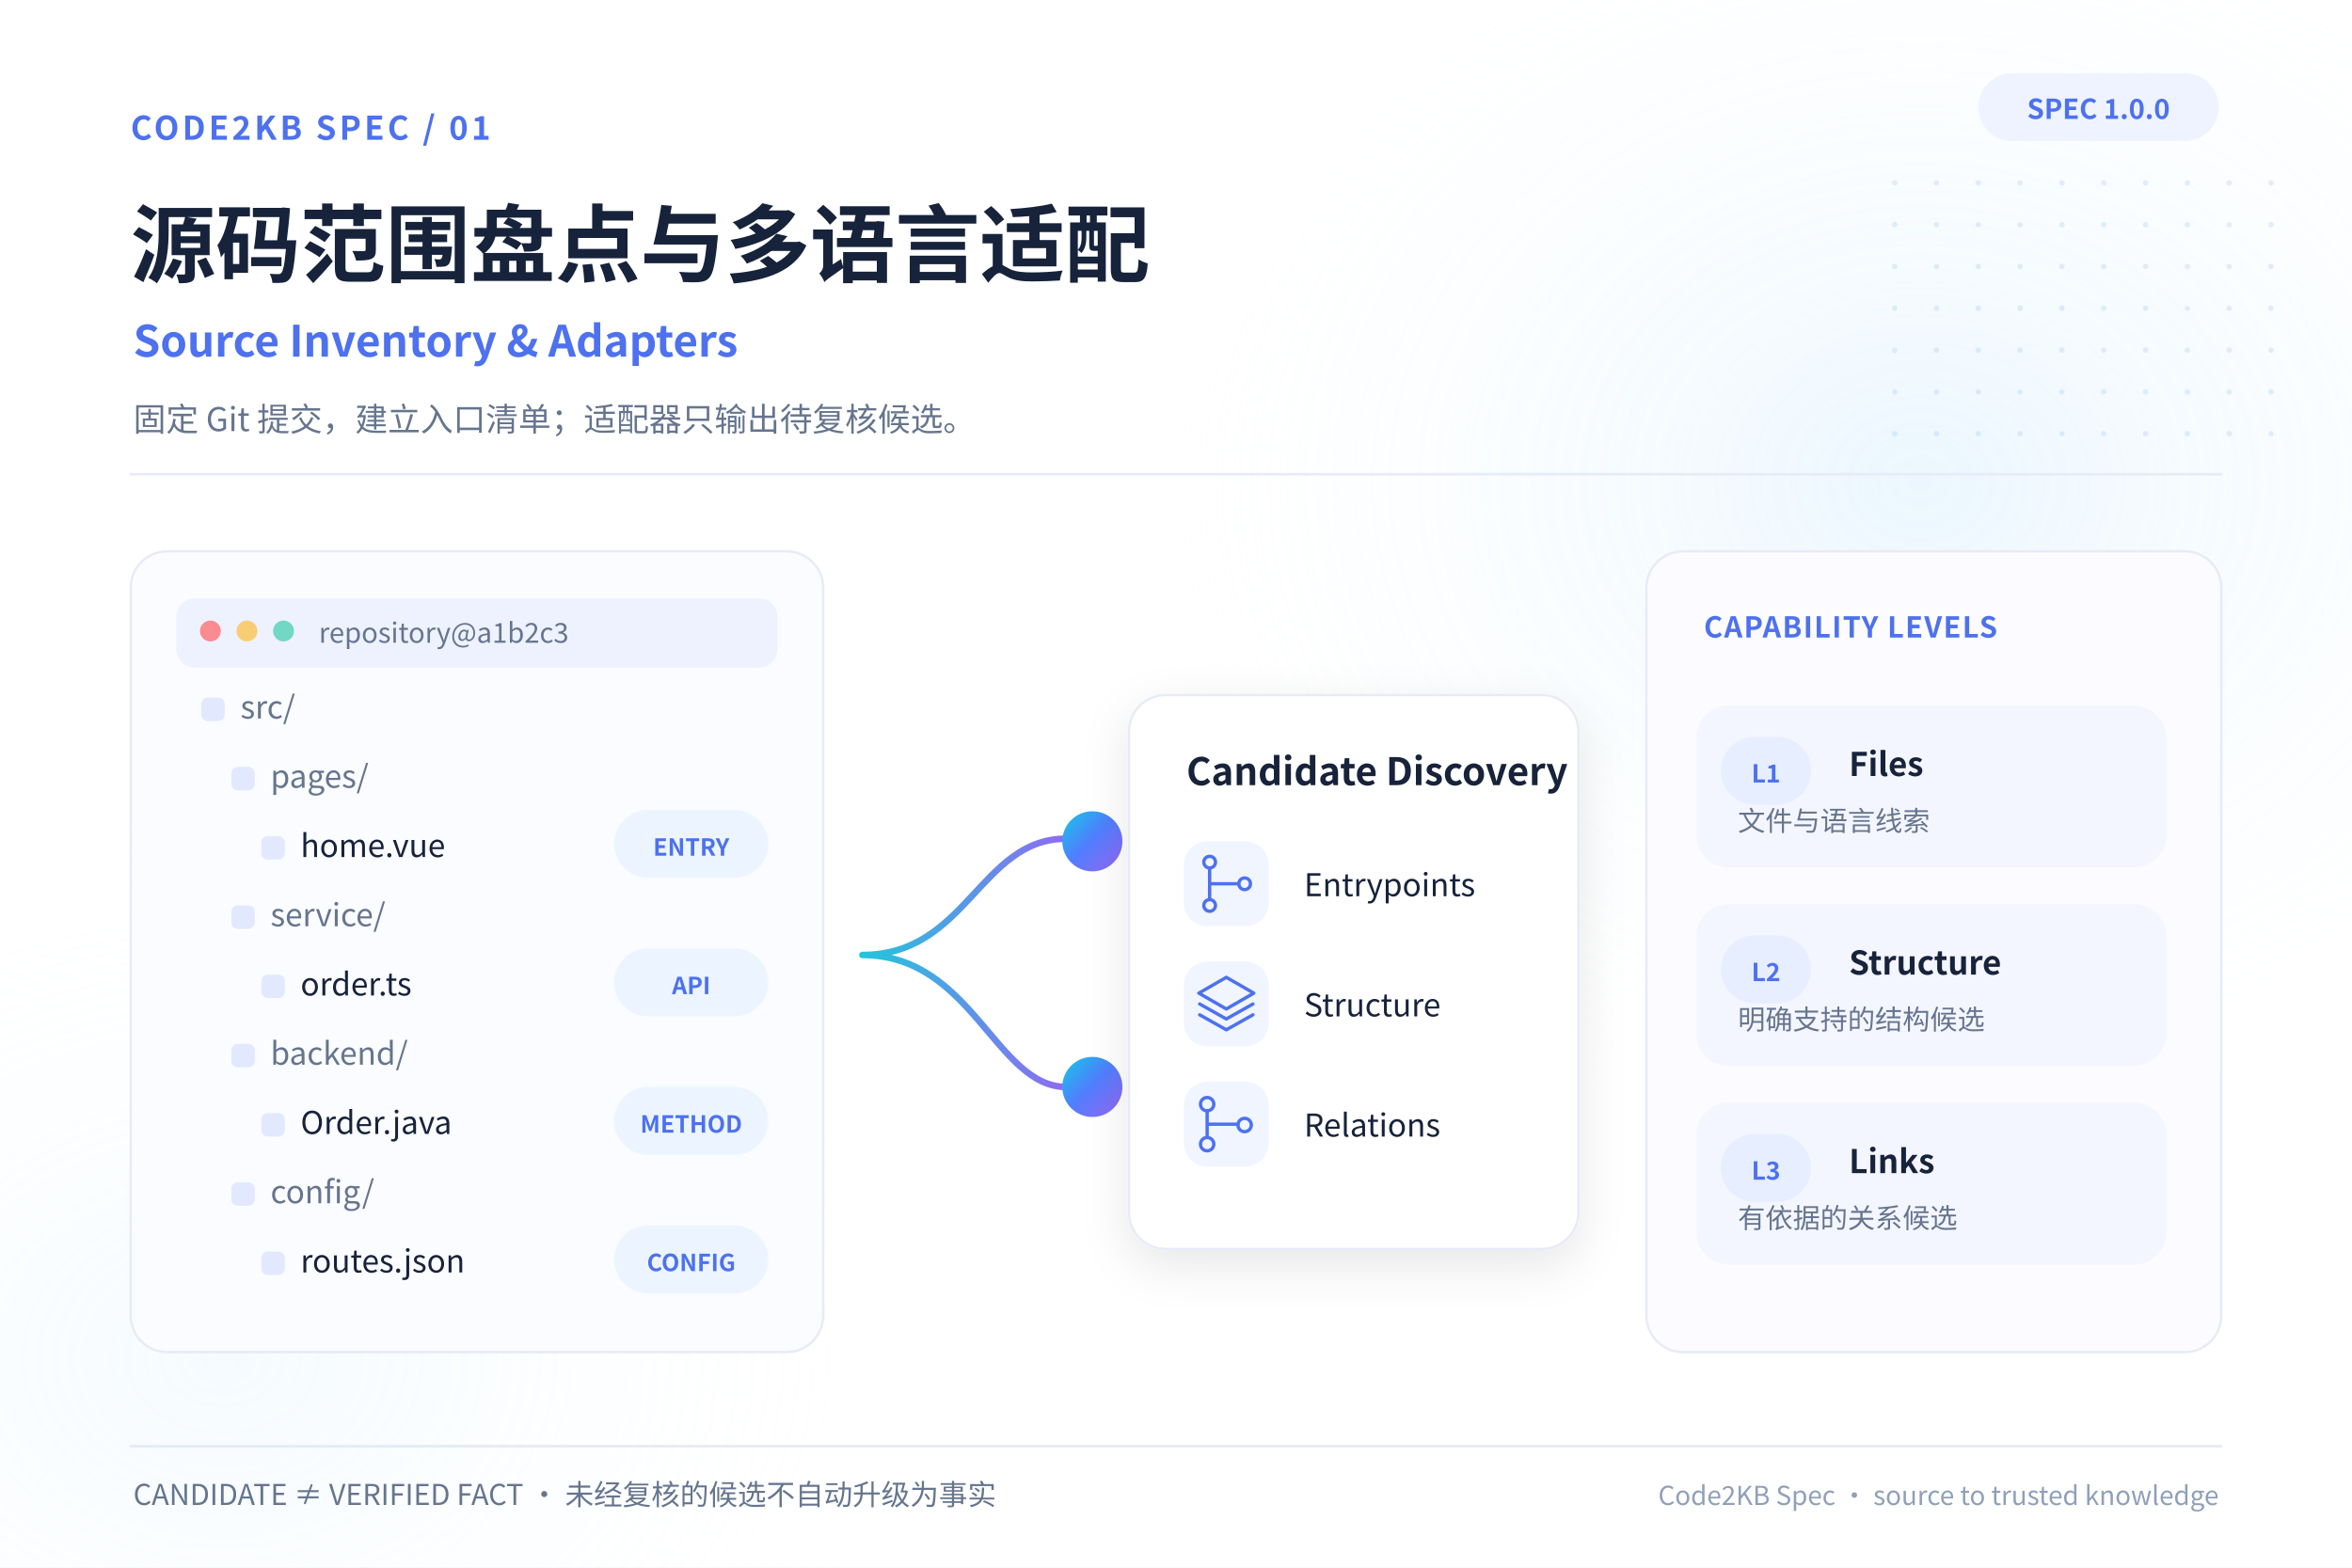
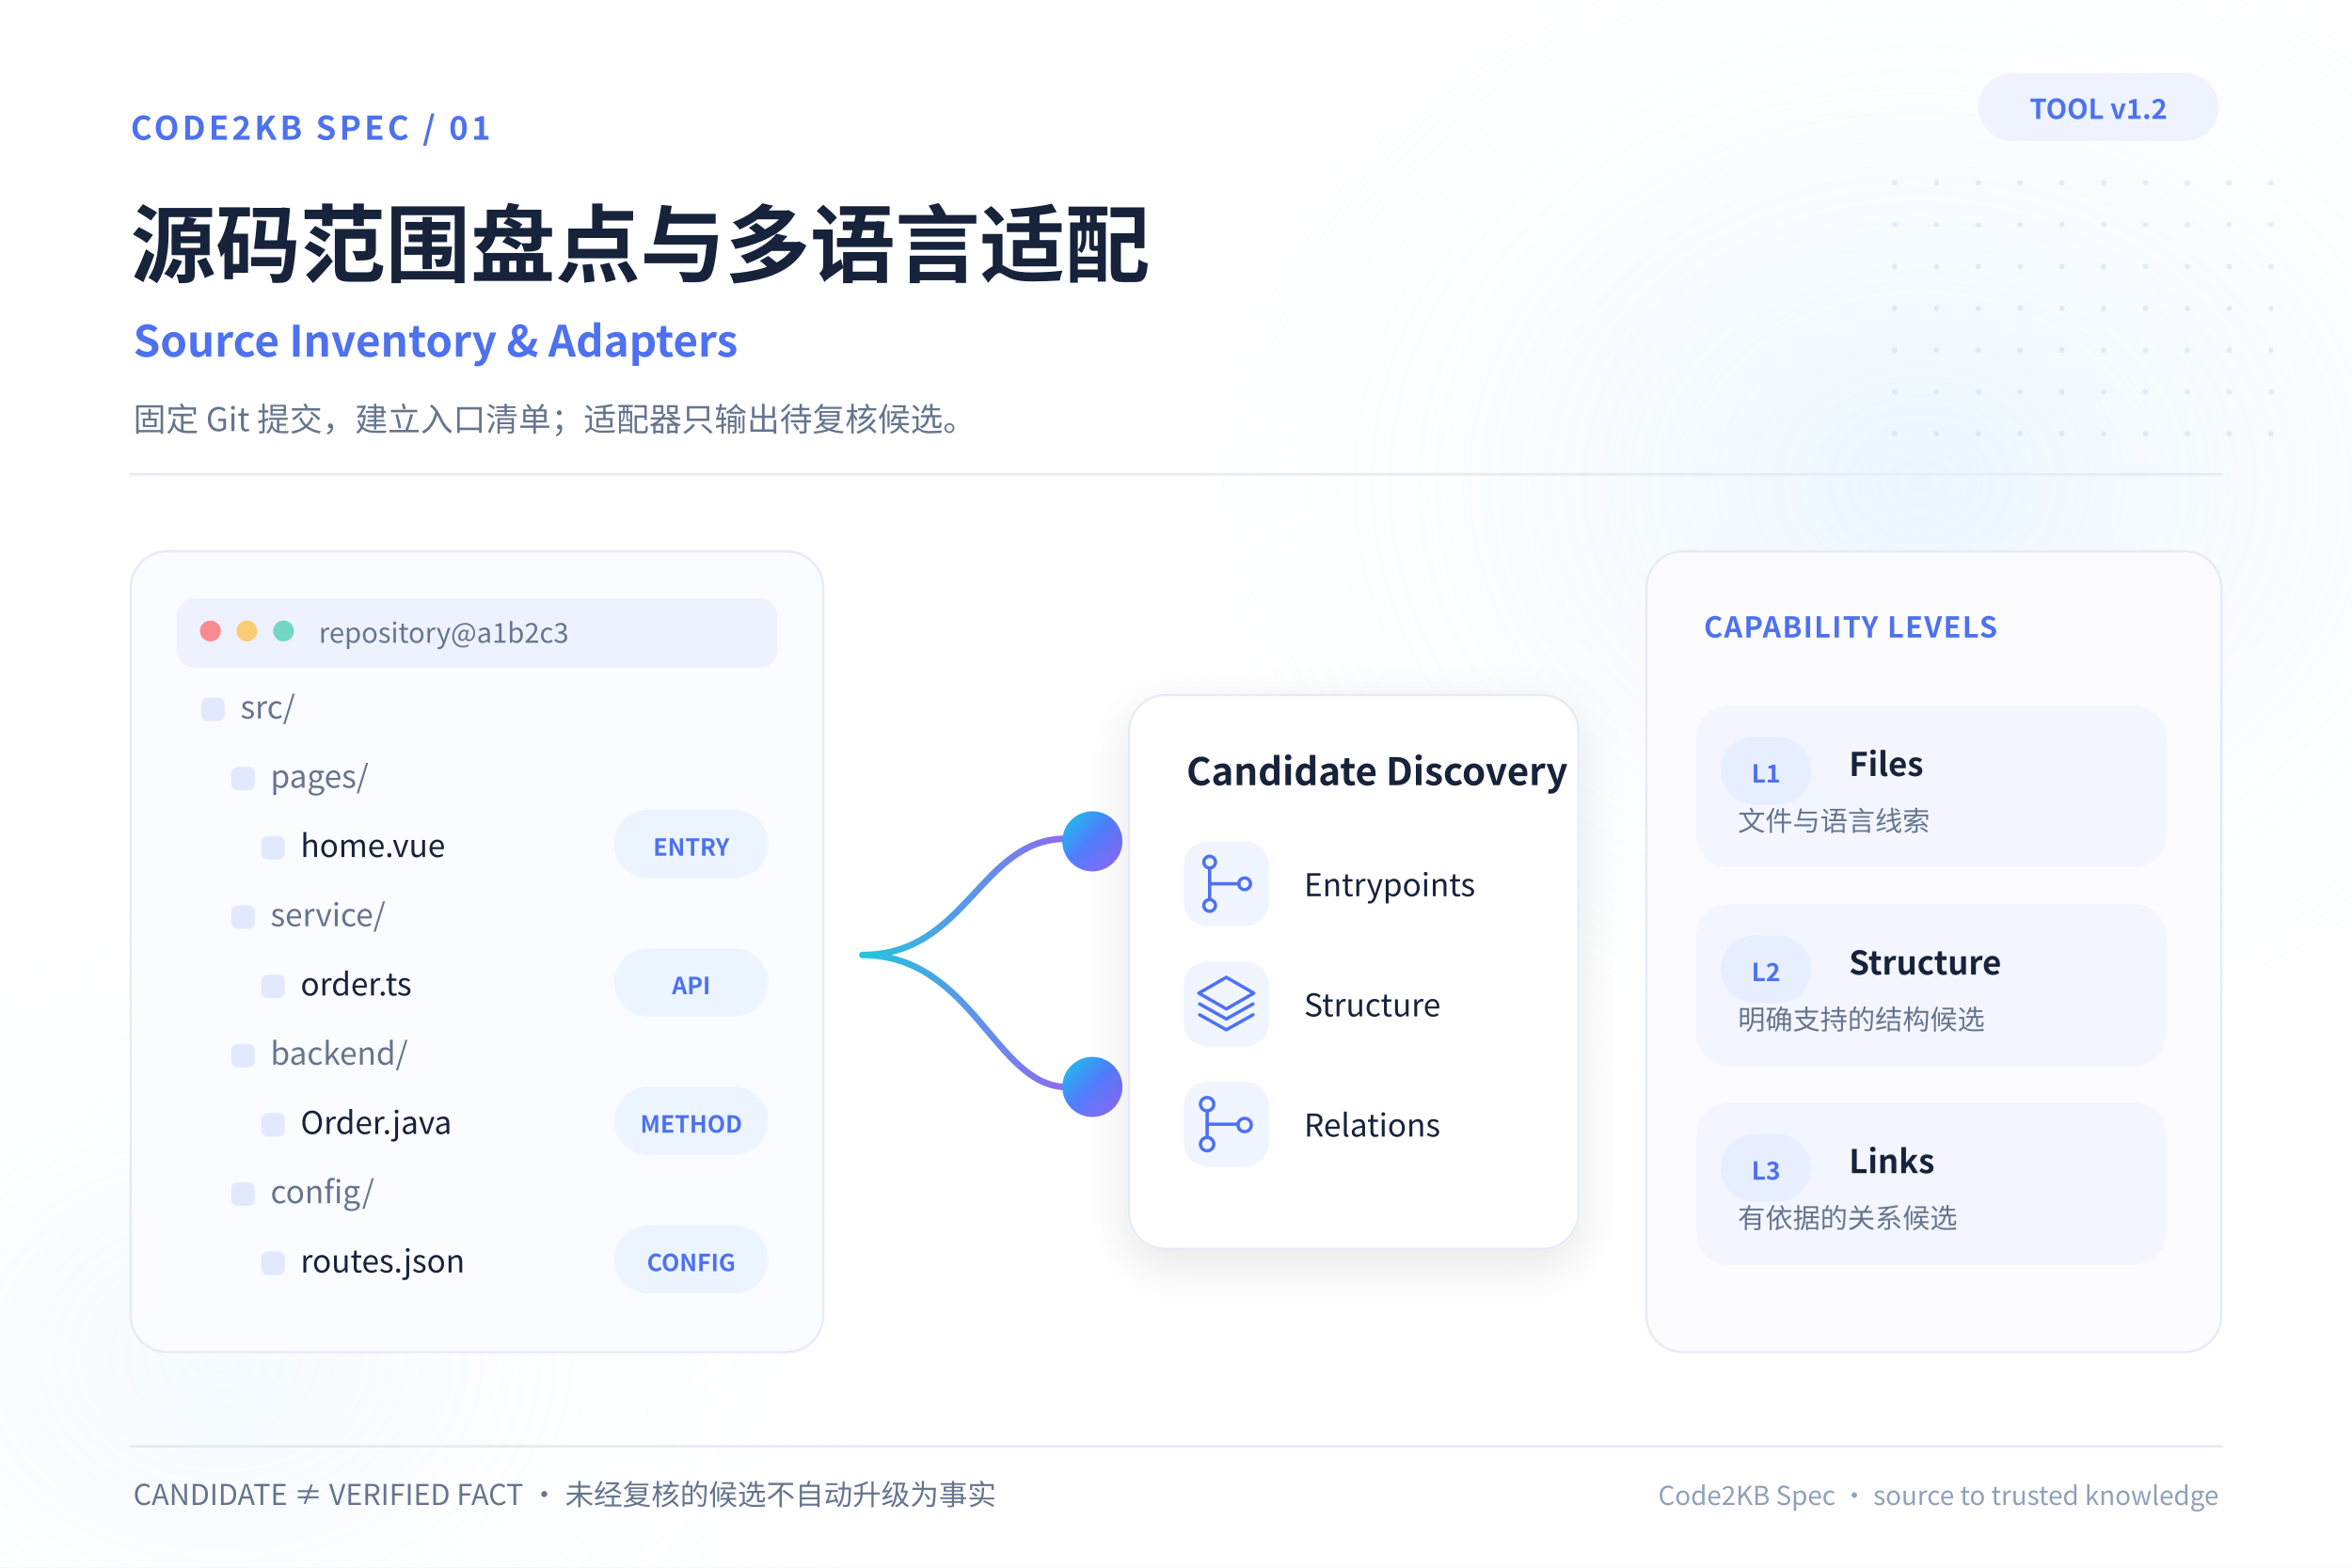
<svg xmlns="http://www.w3.org/2000/svg" width="1800" height="1200" viewBox="0 0 1800 1200">
  <defs>
    <linearGradient id="brand" x1="0" y1="0" x2="1" y2="1">
      <stop stop-color="#14C9E4" />
      <stop offset=".48" stop-color="#507EFF" />
      <stop offset="1" stop-color="#9667F4" />
    </linearGradient>
    <linearGradient id="mint" x1="0" y1="0" x2="1" y2="1">
      <stop stop-color="#DAF9FE" />
      <stop offset="1" stop-color="#EEE6FF" />
    </linearGradient>
    <linearGradient id="flow" x1="0" y1="0" x2="1" y2="0">
      <stop stop-color="#22C6DC" />
      <stop offset="1" stop-color="#8F6AF1" />
    </linearGradient>
    <linearGradient id="light" x1="0" y1="0" x2="1" y2="1">
      <stop stop-color="#E8F9FF" />
      <stop offset="1" stop-color="#F4EEFF" />
    </linearGradient>
    <radialGradient id="glow" cx="50%" cy="50%" r="50%">
      <stop stop-color="#C9E8FE" stop-opacity=".57" />
      <stop offset="1" stop-color="#FFFFFF" stop-opacity="0" />
    </radialGradient>
    <filter id="shadow" x="-20%" y="-30%" width="140%" height="170%">
      <feGaussianBlur in="SourceAlpha" stdDeviation="18" />
      <feOffset dy="12" />
      <feComponentTransfer>
        <feFuncA type="linear" slope=".095" />
      </feComponentTransfer>
      <feMerge>
        <feMergeNode />
        <feMergeNode in="SourceGraphic" />
      </feMerge>
    </filter>
  </defs>
  <rect x="0" y="0" width="1800" height="1200" rx="0" fill="#FFFFFF" stroke="none" stroke-width="1" opacity="1" />
  <ellipse cx="1470" cy="370" rx="640" ry="520" fill="url(#glow)" opacity="0.65" />
  <ellipse cx="170" cy="1040" rx="550" ry="430" fill="url(#glow)" opacity="0.33" />
  <circle cx="1450" cy="140" r="2.1" fill="#9BC1ED" stroke="none" stroke-width="1" opacity="0.28" />
  <circle cx="1450" cy="172" r="2.1" fill="#9BC1ED" stroke="none" stroke-width="1" opacity="0.28" />
  <circle cx="1450" cy="204" r="2.1" fill="#9BC1ED" stroke="none" stroke-width="1" opacity="0.28" />
  <circle cx="1450" cy="236" r="2.1" fill="#9BC1ED" stroke="none" stroke-width="1" opacity="0.28" />
  <circle cx="1450" cy="268" r="2.1" fill="#9BC1ED" stroke="none" stroke-width="1" opacity="0.28" />
  <circle cx="1450" cy="300" r="2.1" fill="#9BC1ED" stroke="none" stroke-width="1" opacity="0.28" />
  <circle cx="1450" cy="332" r="2.1" fill="#9BC1ED" stroke="none" stroke-width="1" opacity="0.28" />
  <circle cx="1482" cy="140" r="2.1" fill="#9BC1ED" stroke="none" stroke-width="1" opacity="0.28" />
  <circle cx="1482" cy="172" r="2.1" fill="#9BC1ED" stroke="none" stroke-width="1" opacity="0.28" />
  <circle cx="1482" cy="204" r="2.1" fill="#9BC1ED" stroke="none" stroke-width="1" opacity="0.28" />
  <circle cx="1482" cy="236" r="2.1" fill="#9BC1ED" stroke="none" stroke-width="1" opacity="0.28" />
  <circle cx="1482" cy="268" r="2.1" fill="#9BC1ED" stroke="none" stroke-width="1" opacity="0.28" />
  <circle cx="1482" cy="300" r="2.1" fill="#9BC1ED" stroke="none" stroke-width="1" opacity="0.28" />
  <circle cx="1482" cy="332" r="2.1" fill="#9BC1ED" stroke="none" stroke-width="1" opacity="0.28" />
  <circle cx="1514" cy="140" r="2.1" fill="#9BC1ED" stroke="none" stroke-width="1" opacity="0.28" />
  <circle cx="1514" cy="172" r="2.1" fill="#9BC1ED" stroke="none" stroke-width="1" opacity="0.28" />
  <circle cx="1514" cy="204" r="2.1" fill="#9BC1ED" stroke="none" stroke-width="1" opacity="0.28" />
  <circle cx="1514" cy="236" r="2.1" fill="#9BC1ED" stroke="none" stroke-width="1" opacity="0.28" />
  <circle cx="1514" cy="268" r="2.1" fill="#9BC1ED" stroke="none" stroke-width="1" opacity="0.28" />
  <circle cx="1514" cy="300" r="2.1" fill="#9BC1ED" stroke="none" stroke-width="1" opacity="0.28" />
  <circle cx="1514" cy="332" r="2.1" fill="#9BC1ED" stroke="none" stroke-width="1" opacity="0.28" />
  <circle cx="1546" cy="140" r="2.1" fill="#9BC1ED" stroke="none" stroke-width="1" opacity="0.28" />
  <circle cx="1546" cy="172" r="2.1" fill="#9BC1ED" stroke="none" stroke-width="1" opacity="0.28" />
  <circle cx="1546" cy="204" r="2.1" fill="#9BC1ED" stroke="none" stroke-width="1" opacity="0.28" />
  <circle cx="1546" cy="236" r="2.1" fill="#9BC1ED" stroke="none" stroke-width="1" opacity="0.28" />
  <circle cx="1546" cy="268" r="2.1" fill="#9BC1ED" stroke="none" stroke-width="1" opacity="0.28" />
  <circle cx="1546" cy="300" r="2.1" fill="#9BC1ED" stroke="none" stroke-width="1" opacity="0.28" />
  <circle cx="1546" cy="332" r="2.1" fill="#9BC1ED" stroke="none" stroke-width="1" opacity="0.28" />
  <circle cx="1578" cy="140" r="2.1" fill="#9BC1ED" stroke="none" stroke-width="1" opacity="0.28" />
  <circle cx="1578" cy="172" r="2.1" fill="#9BC1ED" stroke="none" stroke-width="1" opacity="0.28" />
  <circle cx="1578" cy="204" r="2.1" fill="#9BC1ED" stroke="none" stroke-width="1" opacity="0.28" />
  <circle cx="1578" cy="236" r="2.1" fill="#9BC1ED" stroke="none" stroke-width="1" opacity="0.28" />
  <circle cx="1578" cy="268" r="2.1" fill="#9BC1ED" stroke="none" stroke-width="1" opacity="0.28" />
  <circle cx="1578" cy="300" r="2.1" fill="#9BC1ED" stroke="none" stroke-width="1" opacity="0.28" />
  <circle cx="1578" cy="332" r="2.1" fill="#9BC1ED" stroke="none" stroke-width="1" opacity="0.28" />
  <circle cx="1610" cy="140" r="2.1" fill="#9BC1ED" stroke="none" stroke-width="1" opacity="0.28" />
  <circle cx="1610" cy="172" r="2.1" fill="#9BC1ED" stroke="none" stroke-width="1" opacity="0.28" />
  <circle cx="1610" cy="204" r="2.1" fill="#9BC1ED" stroke="none" stroke-width="1" opacity="0.28" />
  <circle cx="1610" cy="236" r="2.1" fill="#9BC1ED" stroke="none" stroke-width="1" opacity="0.28" />
  <circle cx="1610" cy="268" r="2.1" fill="#9BC1ED" stroke="none" stroke-width="1" opacity="0.28" />
  <circle cx="1610" cy="300" r="2.1" fill="#9BC1ED" stroke="none" stroke-width="1" opacity="0.28" />
  <circle cx="1610" cy="332" r="2.1" fill="#9BC1ED" stroke="none" stroke-width="1" opacity="0.28" />
  <circle cx="1642" cy="140" r="2.1" fill="#9BC1ED" stroke="none" stroke-width="1" opacity="0.28" />
  <circle cx="1642" cy="172" r="2.1" fill="#9BC1ED" stroke="none" stroke-width="1" opacity="0.28" />
  <circle cx="1642" cy="204" r="2.1" fill="#9BC1ED" stroke="none" stroke-width="1" opacity="0.28" />
  <circle cx="1642" cy="236" r="2.1" fill="#9BC1ED" stroke="none" stroke-width="1" opacity="0.28" />
  <circle cx="1642" cy="268" r="2.1" fill="#9BC1ED" stroke="none" stroke-width="1" opacity="0.28" />
  <circle cx="1642" cy="300" r="2.1" fill="#9BC1ED" stroke="none" stroke-width="1" opacity="0.28" />
  <circle cx="1642" cy="332" r="2.1" fill="#9BC1ED" stroke="none" stroke-width="1" opacity="0.28" />
  <circle cx="1674" cy="140" r="2.1" fill="#9BC1ED" stroke="none" stroke-width="1" opacity="0.28" />
  <circle cx="1674" cy="172" r="2.1" fill="#9BC1ED" stroke="none" stroke-width="1" opacity="0.28" />
  <circle cx="1674" cy="204" r="2.1" fill="#9BC1ED" stroke="none" stroke-width="1" opacity="0.28" />
  <circle cx="1674" cy="236" r="2.1" fill="#9BC1ED" stroke="none" stroke-width="1" opacity="0.28" />
  <circle cx="1674" cy="268" r="2.1" fill="#9BC1ED" stroke="none" stroke-width="1" opacity="0.28" />
  <circle cx="1674" cy="300" r="2.1" fill="#9BC1ED" stroke="none" stroke-width="1" opacity="0.28" />
  <circle cx="1674" cy="332" r="2.1" fill="#9BC1ED" stroke="none" stroke-width="1" opacity="0.28" />
  <circle cx="1706" cy="140" r="2.1" fill="#9BC1ED" stroke="none" stroke-width="1" opacity="0.28" />
  <circle cx="1706" cy="172" r="2.1" fill="#9BC1ED" stroke="none" stroke-width="1" opacity="0.28" />
  <circle cx="1706" cy="204" r="2.1" fill="#9BC1ED" stroke="none" stroke-width="1" opacity="0.28" />
  <circle cx="1706" cy="236" r="2.1" fill="#9BC1ED" stroke="none" stroke-width="1" opacity="0.28" />
  <circle cx="1706" cy="268" r="2.1" fill="#9BC1ED" stroke="none" stroke-width="1" opacity="0.28" />
  <circle cx="1706" cy="300" r="2.1" fill="#9BC1ED" stroke="none" stroke-width="1" opacity="0.28" />
  <circle cx="1706" cy="332" r="2.1" fill="#9BC1ED" stroke="none" stroke-width="1" opacity="0.28" />
  <circle cx="1738" cy="140" r="2.1" fill="#9BC1ED" stroke="none" stroke-width="1" opacity="0.28" />
  <circle cx="1738" cy="172" r="2.1" fill="#9BC1ED" stroke="none" stroke-width="1" opacity="0.28" />
  <circle cx="1738" cy="204" r="2.1" fill="#9BC1ED" stroke="none" stroke-width="1" opacity="0.28" />
  <circle cx="1738" cy="236" r="2.1" fill="#9BC1ED" stroke="none" stroke-width="1" opacity="0.28" />
  <circle cx="1738" cy="268" r="2.1" fill="#9BC1ED" stroke="none" stroke-width="1" opacity="0.28" />
  <circle cx="1738" cy="300" r="2.1" fill="#9BC1ED" stroke="none" stroke-width="1" opacity="0.28" />
  <circle cx="1738" cy="332" r="2.1" fill="#9BC1ED" stroke="none" stroke-width="1" opacity="0.28" />
  <text x="100" y="107" font-family="Noto Sans CJK SC, sans-serif" font-size="25" font-weight="650" fill="#4D71EF" text-anchor="start" letter-spacing="2.4">CODE2KB SPEC  /  01</text>
  <rect x="1514" y="56" width="184" height="52" rx="26" fill="#EEF3FF" stroke="none" stroke-width="1" opacity="1" />
-   <text x="1606.0" y="91" font-family="Noto Sans CJK SC, sans-serif" font-size="21" font-weight="550" fill="#4D71EF" text-anchor="middle" letter-spacing="0">SPEC 1.0.0</text>
+   <text x="1606.0" y="91" font-family="Noto Sans CJK SC, sans-serif" font-size="21" font-weight="550" fill="#4D71EF" text-anchor="middle" letter-spacing="0">TOOL v1.2</text>
  <text x="100" y="211" font-family="Noto Sans CJK SC, sans-serif" font-size="65" font-weight="720" fill="#17233B" text-anchor="start" letter-spacing="0">源码范围盘点与多语言适配</text>
  <text x="102" y="273" font-family="Noto Sans CJK SC, sans-serif" font-size="33" font-weight="580" fill="#4D71EF" text-anchor="start" letter-spacing="0">Source Inventory &amp; Adapters</text>
  <text x="102" y="330" font-family="Noto Sans CJK SC, sans-serif" font-size="25" font-weight="400" fill="#66758E" text-anchor="start" letter-spacing="0">固定 Git 提交，建立入口清单；适配器只输出待复核候选。</text>
  <path d="M100 363 L1700 363" fill="none" stroke="#E6ECF7" stroke-width="2" stroke-linecap="round" stroke-linejoin="round" opacity="1" />
  <rect x="100" y="422" width="530" height="613" rx="28" fill="#FBFCFF" stroke="#E7EBF7" stroke-width="1.8" opacity="1" />
  <rect x="135" y="458" width="460" height="53" rx="14" fill="#EEF2FE" stroke="none" stroke-width="1" opacity="1" />
  <circle cx="161" cy="483" r="8" fill="#FA8B91" stroke="none" stroke-width="1" opacity="1" />
  <circle cx="189" cy="483" r="8" fill="#F8CD75" stroke="none" stroke-width="1" opacity="1" />
  <circle cx="217" cy="483" r="8" fill="#72D7C5" stroke="none" stroke-width="1" opacity="1" />
  <text x="244" y="492" font-family="Noto Sans CJK SC, sans-serif" font-size="21" font-weight="510" fill="#66758E" text-anchor="start" letter-spacing="0">repository@a1b2c3</text>
  <rect x="154" y="534" width="18" height="18" rx="5" fill="#E2E9FF" stroke="none" stroke-width="1" opacity="1" />
  <text x="184" y="550" font-family="Noto Sans CJK SC, sans-serif" font-size="24" font-weight="540" fill="#66758E" text-anchor="start" letter-spacing="0">src/</text>
  <rect x="177" y="587" width="18" height="18" rx="5" fill="#E2E9FF" stroke="none" stroke-width="1" opacity="1" />
  <text x="207" y="603" font-family="Noto Sans CJK SC, sans-serif" font-size="24" font-weight="540" fill="#66758E" text-anchor="start" letter-spacing="0">  pages/</text>
  <rect x="200" y="640" width="18" height="18" rx="5" fill="#E2E9FF" stroke="none" stroke-width="1" opacity="1" />
  <text x="230" y="656" font-family="Noto Sans CJK SC, sans-serif" font-size="24" font-weight="540" fill="#17233B" text-anchor="start" letter-spacing="0">    home.vue</text>
  <rect x="470" y="620" width="118" height="52" rx="26" fill="#ECF5FF" stroke="none" stroke-width="1" opacity="1" />
  <text x="529.0" y="655" font-family="Noto Sans CJK SC, sans-serif" font-size="18" font-weight="550" fill="#4D71EF" text-anchor="middle" letter-spacing="0">ENTRY</text>
  <rect x="177" y="693" width="18" height="18" rx="5" fill="#E2E9FF" stroke="none" stroke-width="1" opacity="1" />
  <text x="207" y="709" font-family="Noto Sans CJK SC, sans-serif" font-size="24" font-weight="540" fill="#66758E" text-anchor="start" letter-spacing="0">  service/</text>
  <rect x="200" y="746" width="18" height="18" rx="5" fill="#E2E9FF" stroke="none" stroke-width="1" opacity="1" />
  <text x="230" y="762" font-family="Noto Sans CJK SC, sans-serif" font-size="24" font-weight="540" fill="#17233B" text-anchor="start" letter-spacing="0">    order.ts</text>
  <rect x="470" y="726" width="118" height="52" rx="26" fill="#ECF5FF" stroke="none" stroke-width="1" opacity="1" />
  <text x="529.0" y="761" font-family="Noto Sans CJK SC, sans-serif" font-size="18" font-weight="550" fill="#4D71EF" text-anchor="middle" letter-spacing="0">API</text>
  <rect x="177" y="799" width="18" height="18" rx="5" fill="#E2E9FF" stroke="none" stroke-width="1" opacity="1" />
  <text x="207" y="815" font-family="Noto Sans CJK SC, sans-serif" font-size="24" font-weight="540" fill="#66758E" text-anchor="start" letter-spacing="0">  backend/</text>
  <rect x="200" y="852" width="18" height="18" rx="5" fill="#E2E9FF" stroke="none" stroke-width="1" opacity="1" />
  <text x="230" y="868" font-family="Noto Sans CJK SC, sans-serif" font-size="24" font-weight="540" fill="#17233B" text-anchor="start" letter-spacing="0">    Order.java</text>
  <rect x="470" y="832" width="118" height="52" rx="26" fill="#ECF5FF" stroke="none" stroke-width="1" opacity="1" />
  <text x="529.0" y="867" font-family="Noto Sans CJK SC, sans-serif" font-size="18" font-weight="550" fill="#4D71EF" text-anchor="middle" letter-spacing="0">METHOD</text>
  <rect x="177" y="905" width="18" height="18" rx="5" fill="#E2E9FF" stroke="none" stroke-width="1" opacity="1" />
  <text x="207" y="921" font-family="Noto Sans CJK SC, sans-serif" font-size="24" font-weight="540" fill="#66758E" text-anchor="start" letter-spacing="0">  config/</text>
  <rect x="200" y="958" width="18" height="18" rx="5" fill="#E2E9FF" stroke="none" stroke-width="1" opacity="1" />
  <text x="230" y="974" font-family="Noto Sans CJK SC, sans-serif" font-size="24" font-weight="540" fill="#17233B" text-anchor="start" letter-spacing="0">    routes.json</text>
  <rect x="470" y="938" width="118" height="52" rx="26" fill="#ECF5FF" stroke="none" stroke-width="1" opacity="1" />
  <text x="529.0" y="973" font-family="Noto Sans CJK SC, sans-serif" font-size="18" font-weight="550" fill="#4D71EF" text-anchor="middle" letter-spacing="0">CONFIG</text>
  <path d="M660 731 C740 731 750 642 816 642 M660 731 C744 731 762 832 816 832" fill="none" stroke="url(#flow)" stroke-width="5" stroke-linecap="round" stroke-linejoin="round" opacity="1" />
  <circle cx="836" cy="644" r="23" fill="url(#brand)" stroke="none" stroke-width="1" opacity="1" />
  <circle cx="836" cy="832" r="23" fill="url(#brand)" stroke="none" stroke-width="1" opacity="1" />
  <rect x="864" y="532" width="344" height="424" rx="28" fill="white" stroke="#E7EBF7" stroke-width="1.8" opacity="1" filter="url(#shadow)" />
  <text x="908" y="601" font-family="Noto Sans CJK SC, sans-serif" font-size="29" font-weight="680" fill="#17233B" text-anchor="start" letter-spacing="0">Candidate Discovery</text>
  <rect x="906" y="644" width="65" height="65" rx="18" fill="#F0F5FF" stroke="none" stroke-width="1" opacity="1" />
  <g transform="translate(913 651) scale(0.6375)" stroke="#4D71EF" stroke-width="4" fill="none" stroke-linecap="round" stroke-linejoin="round">
    <circle cx="20" cy="14" r="7" />
    <circle cx="20" cy="66" r="7" />
    <circle cx="62" cy="40" r="7" />
    <path d="M20 21V59 M20 40H55" />
  </g>
  <text x="998" y="686" font-family="Noto Sans CJK SC, sans-serif" font-size="24" font-weight="530" fill="#17233B" text-anchor="start" letter-spacing="0">Entrypoints</text>
  <rect x="906" y="736" width="65" height="65" rx="18" fill="#F0F5FF" stroke="none" stroke-width="1" opacity="1" />
  <g transform="translate(913 743) scale(0.6375)" stroke="#4D71EF" stroke-width="4" fill="none" stroke-linecap="round" stroke-linejoin="round">
    <path d="M7 27L40 8L73 27L40 46Z M8 40L40 58L72 40 M8 53L40 71L72 53" />
  </g>
  <text x="998" y="778" font-family="Noto Sans CJK SC, sans-serif" font-size="24" font-weight="530" fill="#17233B" text-anchor="start" letter-spacing="0">Structure</text>
  <rect x="906" y="828" width="65" height="65" rx="18" fill="#F0F5FF" stroke="none" stroke-width="1" opacity="1" />
  <g transform="translate(913 835) scale(0.6375)" stroke="#4D71EF" stroke-width="4" fill="none" stroke-linecap="round" stroke-linejoin="round">
    <circle cx="17" cy="16" r="8" />
    <circle cx="17" cy="64" r="8" />
    <circle cx="62" cy="41" r="8" />
    <path d="M17 24V56 M17 40H54" />
  </g>
  <text x="998" y="870" font-family="Noto Sans CJK SC, sans-serif" font-size="24" font-weight="530" fill="#17233B" text-anchor="start" letter-spacing="0">Relations</text>
  <rect x="1260" y="422" width="440" height="613" rx="28" fill="#FCFBFF" stroke="#E7EBF7" stroke-width="1.8" opacity="1" />
  <text x="1304" y="488" font-family="Noto Sans CJK SC, sans-serif" font-size="22" font-weight="680" fill="#4D71EF" text-anchor="start" letter-spacing="1">CAPABILITY LEVELS</text>
  <rect x="1298" y="540" width="360" height="124" rx="25" fill="#F4F6FF" stroke="none" stroke-width="1" opacity="1" />
  <rect x="1317" y="564" width="69" height="52" rx="26" fill="#E6EEFF" stroke="none" stroke-width="1" opacity="1" />
  <text x="1351.5" y="599" font-family="Noto Sans CJK SC, sans-serif" font-size="19" font-weight="550" fill="#4D71EF" text-anchor="middle" letter-spacing="0">L1</text>
  <text x="1415" y="594" font-family="Noto Sans CJK SC, sans-serif" font-size="25" font-weight="620" fill="#17233B" text-anchor="start" letter-spacing="0">Files</text>
  <text x="1330" y="636" font-family="Noto Sans CJK SC, sans-serif" font-size="21" font-weight="400" fill="#66758E" text-anchor="start" letter-spacing="0">文件与语言线索</text>
  <rect x="1298" y="692" width="360" height="124" rx="25" fill="#F4F6FF" stroke="none" stroke-width="1" opacity="1" />
  <rect x="1317" y="716" width="69" height="52" rx="26" fill="#E6EEFF" stroke="none" stroke-width="1" opacity="1" />
  <text x="1351.5" y="751" font-family="Noto Sans CJK SC, sans-serif" font-size="19" font-weight="550" fill="#4D71EF" text-anchor="middle" letter-spacing="0">L2</text>
  <text x="1415" y="746" font-family="Noto Sans CJK SC, sans-serif" font-size="25" font-weight="620" fill="#17233B" text-anchor="start" letter-spacing="0">Structure</text>
  <text x="1330" y="788" font-family="Noto Sans CJK SC, sans-serif" font-size="21" font-weight="400" fill="#66758E" text-anchor="start" letter-spacing="0">明确支持的结构候选</text>
  <rect x="1298" y="844" width="360" height="124" rx="25" fill="#F4F6FF" stroke="none" stroke-width="1" opacity="1" />
  <rect x="1317" y="868" width="69" height="52" rx="26" fill="#E6EEFF" stroke="none" stroke-width="1" opacity="1" />
  <text x="1351.5" y="903" font-family="Noto Sans CJK SC, sans-serif" font-size="19" font-weight="550" fill="#4D71EF" text-anchor="middle" letter-spacing="0">L3</text>
  <text x="1415" y="898" font-family="Noto Sans CJK SC, sans-serif" font-size="25" font-weight="620" fill="#17233B" text-anchor="start" letter-spacing="0">Links</text>
  <text x="1330" y="940" font-family="Noto Sans CJK SC, sans-serif" font-size="21" font-weight="400" fill="#66758E" text-anchor="start" letter-spacing="0">有依据的关系候选</text>
  <path d="M100 1107 L1700 1107" fill="none" stroke="#E5EAF4" stroke-width="2" stroke-linecap="round" stroke-linejoin="round" opacity="1" />
  <text x="102" y="1152" font-family="Noto Sans CJK SC, sans-serif" font-size="22" font-weight="450" fill="#66758E" text-anchor="start" letter-spacing="0">CANDIDATE ≠ VERIFIED FACT  ·  未经复核的候选不自动升级为事实</text>
  <text x="1698" y="1152" font-family="Noto Sans CJK SC, sans-serif" font-size="20" font-weight="400" fill="#8FA0B9" text-anchor="end" letter-spacing="0">Code2KB Spec  ·  source to trusted knowledge</text>
</svg>
